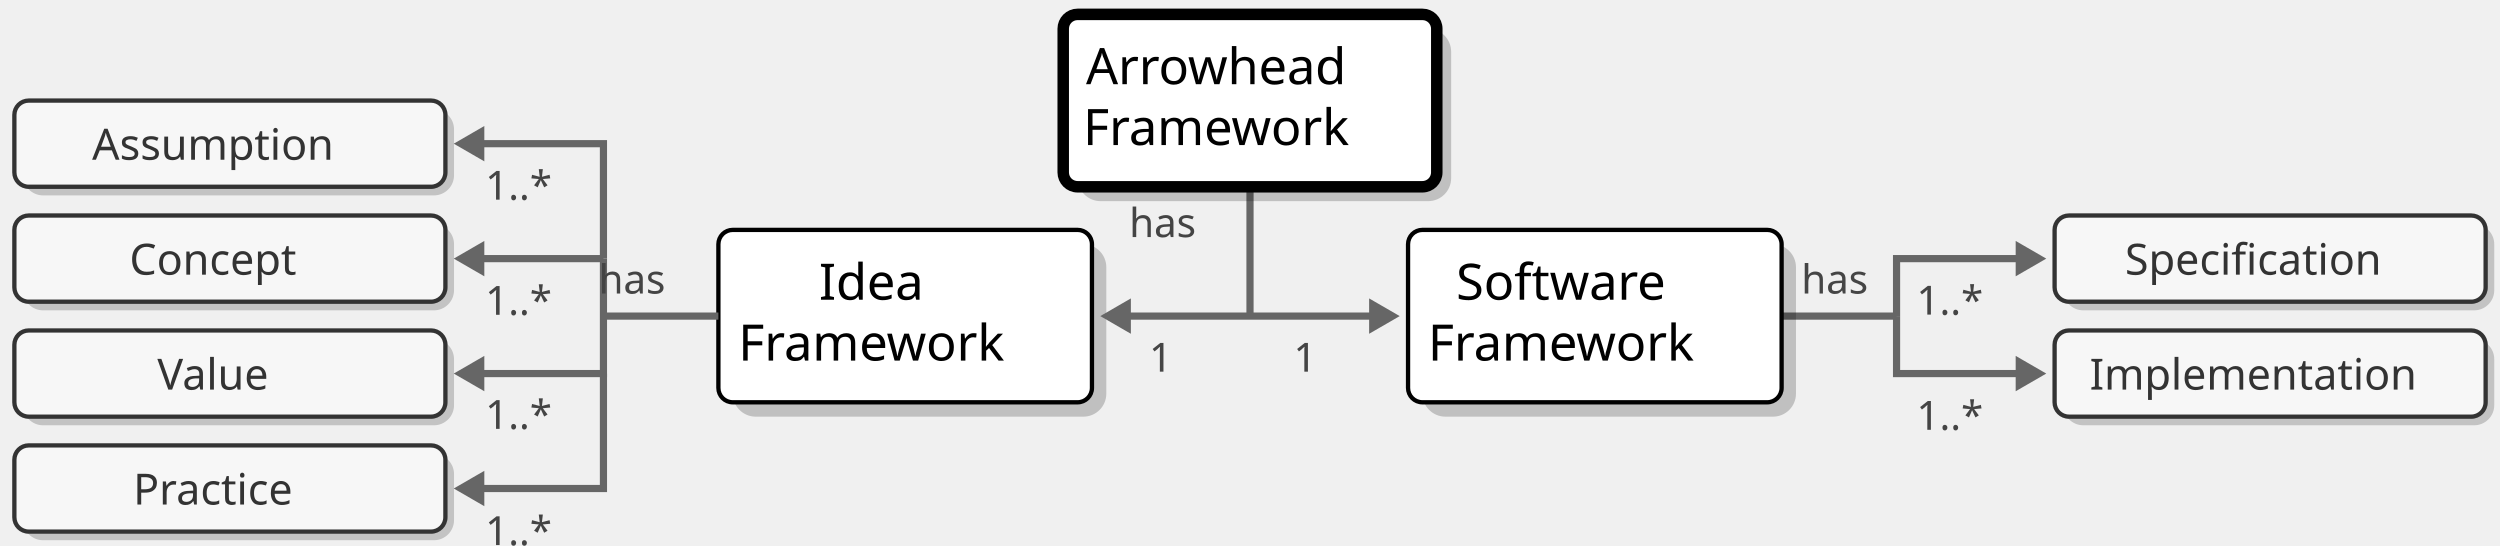
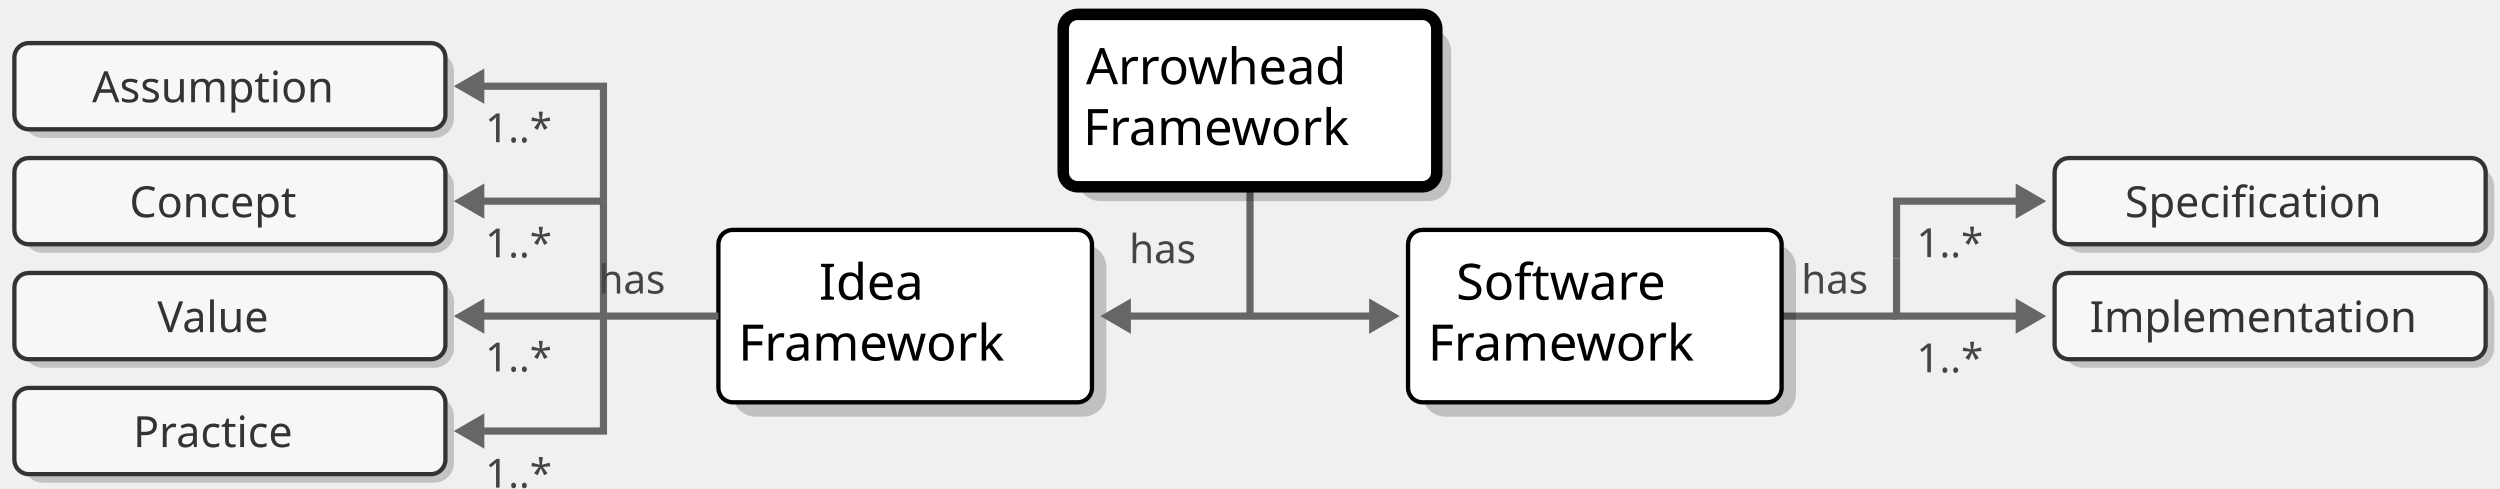
- <svg xmlns="http://www.w3.org/2000/svg" xmlns:xlink="http://www.w3.org/1999/xlink" width="174mm" height="38mm" version="1.1" viewBox="0 0 174 38" id="svg162">
+ <svg xmlns="http://www.w3.org/2000/svg" xmlns:xlink="http://www.w3.org/1999/xlink" width="174mm" height="34mm" version="1.1" viewBox="0 0 174 34" id="svg162">
  <defs id="defs5">
    <marker id="a" overflow="visible" orient="auto">
      <path transform="scale(0.4)" d="M 5.77,0 -2.88,5 V -5 Z" fill="context-stroke" fill-rule="evenodd" stroke="context-stroke" stroke-width="1pt" id="path2" />
    </marker>
    <marker id="e" overflow="visible" orient="auto">
      <path transform="scale(0.4)" d="M 5.77,0 -2.88,5 V -5 Z" fill="context-stroke" fill-rule="evenodd" stroke="context-stroke" stroke-width="1pt" id="path824" />
    </marker>
    <marker id="a-2" overflow="visible" orient="auto">
      <path transform="scale(0.4)" d="M 5.77,0 -2.88,5 V -5 Z" fill="context-stroke" fill-rule="evenodd" stroke="context-stroke" stroke-width="1pt" id="path2-3" />
    </marker>
    <marker id="a-3" overflow="visible" orient="auto">
      <path transform="scale(0.4)" d="M 5.77,0 -2.88,5 V -5 Z" fill="context-stroke" fill-rule="evenodd" stroke="context-stroke" stroke-width="1pt" id="path2-2" />
    </marker>
    <marker id="e-0" overflow="visible" orient="auto">
      <path transform="scale(0.4)" d="M 5.77,0 -2.88,5 V -5 Z" fill="context-stroke" fill-rule="evenodd" stroke="context-stroke" stroke-width="1pt" id="path824-9" />
    </marker>
    <marker id="a-7" overflow="visible" orient="auto">
      <path transform="scale(0.4)" d="M 5.77,0 -2.88,5 V -5 Z" fill="context-stroke" fill-rule="evenodd" stroke="context-stroke" stroke-width="1pt" id="path2-5" />
    </marker>
    <marker id="marker25589" overflow="visible" orient="auto">
      <path transform="scale(0.4)" d="M 5.77,0 -2.88,5 V -5 Z" fill="context-stroke" fill-rule="evenodd" stroke="context-stroke" stroke-width="1pt" id="path25587" />
    </marker>
    <marker id="a-0" overflow="visible" orient="auto">
      <path transform="scale(0.4)" d="M 5.77,0 -2.88,5 V -5 Z" fill="context-stroke" fill-rule="evenodd" stroke="context-stroke" stroke-width="1pt" id="path2-8" />
    </marker>
    <marker id="e-0-3" overflow="visible" orient="auto">
      <path transform="scale(0.4)" d="M 5.77,0 -2.88,5 V -5 Z" fill="context-stroke" fill-rule="evenodd" stroke="context-stroke" stroke-width="1pt" id="path824-9-9" />
    </marker>
  </defs>
  <path style="fill:none;stroke:#666666;stroke-width:0.5;stroke-linecap:butt;stroke-linejoin:miter;stroke-miterlimit:4;stroke-dasharray:none;stroke-opacity:1" d="m 124,22 h 8" id="path4155" />
  <path style="fill:none;stroke:#666666;stroke-width:0.5;stroke-linecap:butt;stroke-linejoin:miter;stroke-miterlimit:4;stroke-dasharray:none;stroke-opacity:1" d="m 87,13 v 9" id="path11043" />
-   <text x="87.39" y="16.501" style="font-size:2.8px;line-height:1.25;font-family:sans-serif;stroke-width:0.265" xml:space="preserve" id="use32783-0">
-     <tspan x="85.422" y="16.501" stroke-width="0.265" id="tspan6742-5" style="font-size:2.8px;text-align:end;text-anchor:end;fill:#444444;fill-opacity:1">has</tspan>
+   <text x="87.39" y="18.314" style="font-size:2.8px;line-height:1.25;font-family:sans-serif;stroke-width:0.265" xml:space="preserve" id="use32783-0">
+     <tspan x="85.422" y="18.314" stroke-width="0.265" id="tspan6742-5" style="font-size:2.8px;text-align:end;text-anchor:end;fill:#444444;fill-opacity:1">has</tspan>
  </text>
-   <g id="g32418" transform="translate(-37,-47)">
+   <g id="g32418" transform="translate(-37,-51)">
    <rect id="rect32252" x="38.6" y="54.6" width="30" height="6" rx="1.4" fill="none" opacity="0.913" stroke="#000000" stroke-linejoin="round" stroke-width="0.333" style="fill:#000000;fill-opacity:0.21;stroke:none;stroke-width:0.3;stroke-miterlimit:4;stroke-dasharray:none;stroke-opacity:1" />
    <rect id="rect9538-9" x="38" y="54" width="30" height="6" rx="1" fill="none" opacity="0.913" stroke="#000000" stroke-linejoin="round" stroke-width="0.333" style="opacity:1;fill:#f7f7f7;fill-opacity:1;stroke:#333333;stroke-width:0.3;stroke-miterlimit:4;stroke-dasharray:none;stroke-opacity:1" />
  </g>
-   <use x="0" y="0" xlink:href="#g32418" id="use3530" transform="translate(-4.9000001e-7,16)" width="100%" height="100%" />
-   <text x="15.992" y="11.117" font-size="3.5px" style="font-size:3px;line-height:1.25;font-family:sans-serif;stroke-width:0.265" xml:space="preserve" id="text9872-0">
-     <tspan x="15.992" y="11.117" font-size="3.5px" stroke-width="0.265" text-align="center" text-anchor="middle" id="tspan9870-5" style="font-size:3px;fill:#333333;fill-opacity:1">Assumption</tspan>
+   <use x="0" y="0" xlink:href="#g32418" id="use3530" transform="translate(-4.8999997e-7,16)" width="100%" height="100%" />
+   <text x="15.992" y="7.117" font-size="3.5px" style="font-size:3px;line-height:1.25;font-family:sans-serif;stroke-width:0.265" xml:space="preserve" id="text9872-0">
+     <tspan x="15.992" y="7.117" font-size="3.5px" stroke-width="0.265" text-align="center" text-anchor="middle" id="tspan9870-5" style="font-size:3px;fill:#333333;fill-opacity:1">Assumption</tspan>
  </text>
  <g id="g17080" transform="translate(73,-22)">
    <rect id="rect16734" x="2" y="24" width="26" height="12" rx="1.6" fill="none" opacity="0.913" stroke="#000000" stroke-linejoin="round" stroke-width="0.333" style="opacity:1;fill:#000000;fill-opacity:0.2;stroke:none;stroke-width:0.8;stroke-miterlimit:4;stroke-dasharray:none" />
    <rect id="rect1588" x="1" y="23" width="26" height="12" rx="1" fill="none" opacity="0.913" stroke="#000000" stroke-linejoin="round" stroke-width="0.333" style="opacity:1;fill:#ffffff;fill-opacity:1;stroke-width:0.8;stroke-miterlimit:4;stroke-dasharray:none" />
  </g>
  <g id="g1036" transform="translate(49,-7)">
    <rect id="rect1032" x="2" y="24" width="26" height="12" rx="1.6" fill="none" opacity="0.913" stroke="#000000" stroke-linejoin="round" stroke-width="0.333" style="opacity:1;fill:#000000;fill-opacity:0.2;stroke:none;stroke-width:0.8;stroke-miterlimit:4;stroke-dasharray:none" />
    <rect id="rect1034" x="1" y="23" width="26" height="12" rx="1" fill="none" opacity="0.913" stroke="#000000" stroke-linejoin="round" stroke-width="0.333" style="opacity:1;fill:#ffffff;fill-opacity:1;stroke-width:0.3;stroke-miterlimit:4;stroke-dasharray:none" />
  </g>
  <g id="g13806" transform="translate(73,-21.92695)">
    <text x="13.915" y="27.788" font-size="3.5px" style="line-height:1.25;font-family:sans-serif;stroke-width:0.265" xml:space="preserve" id="text1592">
      <tspan x="13.915" y="27.788" font-size="3.5px" stroke-width="0.265" text-align="center" text-anchor="middle" id="tspan1590">Arrowhead</tspan>
    </text>
    <text x="13.915" y="32.021" font-size="3.5px" style="line-height:1.25;font-family:sans-serif;stroke-width:0.265" xml:space="preserve" id="text10194">
      <tspan x="13.915" y="32.021" font-size="3.5px" stroke-width="0.265" text-align="center" text-anchor="middle" id="tspan10192">Framework</tspan>
    </text>
  </g>
-   <text x="15.992" y="27.117" font-size="3.5px" style="font-size:3px;line-height:1.25;font-family:sans-serif;stroke-width:0.265" xml:space="preserve" id="text3534">
-     <tspan x="15.992" y="27.117" font-size="3.5px" stroke-width="0.265" text-align="center" text-anchor="middle" id="tspan3532" style="font-size:3px;fill:#333333;fill-opacity:1">Value</tspan>
+   <text x="15.992" y="23.117" font-size="3.5px" style="font-size:3px;line-height:1.25;font-family:sans-serif;stroke-width:0.265" xml:space="preserve" id="text3534">
+     <tspan x="15.992" y="23.117" font-size="3.5px" stroke-width="0.265" text-align="center" text-anchor="middle" id="tspan3532" style="font-size:3px;fill:#333333;fill-opacity:1">Value</tspan>
  </text>
-   <use x="0" y="0" xlink:href="#g32418" id="use3536" transform="translate(-4.9000001e-7,8)" width="100%" height="100%" />
-   <text x="15.992" y="19.117" font-size="3.5px" style="font-size:3px;line-height:1.25;font-family:sans-serif;stroke-width:0.265" xml:space="preserve" id="text3540">
-     <tspan x="15.992" y="19.117" font-size="3.5px" stroke-width="0.265" text-align="center" text-anchor="middle" id="tspan3538" style="font-size:3px;fill:#333333;fill-opacity:1">Concept</tspan>
+   <use x="0" y="0" xlink:href="#g32418" id="use3536" transform="translate(-4.8999997e-7,8)" width="100%" height="100%" />
+   <text x="15.992" y="15.117" font-size="3.5px" style="font-size:3px;line-height:1.25;font-family:sans-serif;stroke-width:0.265" xml:space="preserve" id="text3540">
+     <tspan x="15.992" y="15.117" font-size="3.5px" stroke-width="0.265" text-align="center" text-anchor="middle" id="tspan3538" style="font-size:3px;fill:#333333;fill-opacity:1">Concept</tspan>
  </text>
-   <use x="0" y="0" xlink:href="#g32418" id="use3542" transform="translate(-4.9000001e-7,24)" width="100%" height="100%" />
-   <text x="15.992" y="35.117" font-size="3.5px" style="font-size:3px;line-height:1.25;font-family:sans-serif;stroke-width:0.265" xml:space="preserve" id="text3546">
-     <tspan x="15.992" y="35.117" font-size="3.5px" stroke-width="0.265" text-align="center" text-anchor="middle" id="tspan3544" style="font-size:3px;fill:#333333;fill-opacity:1">Practice</tspan>
+   <use x="0" y="0" xlink:href="#g32418" id="use3542" transform="translate(-4.8999997e-7,24)" width="100%" height="100%" />
+   <text x="15.992" y="31.117" font-size="3.5px" style="font-size:3px;line-height:1.25;font-family:sans-serif;stroke-width:0.265" xml:space="preserve" id="text3546">
+     <tspan x="15.992" y="31.117" font-size="3.5px" stroke-width="0.265" text-align="center" text-anchor="middle" id="tspan3544" style="font-size:3px;fill:#333333;fill-opacity:1">Practice</tspan>
  </text>
  <use x="0" y="0" xlink:href="#g32418" id="use5442" transform="translate(142,8)" width="100%" height="100%" />
-   <text x="157.992" y="19.117" font-size="3.5px" style="font-size:3px;line-height:1.25;font-family:sans-serif;stroke-width:0.265" xml:space="preserve" id="text5446">
-     <tspan x="157.992" y="19.117" font-size="3.5px" stroke-width="0.265" text-align="center" text-anchor="middle" id="tspan5444" style="font-size:3px;fill:#333333;fill-opacity:1">Specification</tspan>
+   <text x="157.992" y="15.117" font-size="3.5px" style="font-size:3px;line-height:1.25;font-family:sans-serif;stroke-width:0.265" xml:space="preserve" id="text5446">
+     <tspan x="157.992" y="15.117" font-size="3.5px" stroke-width="0.265" text-align="center" text-anchor="middle" id="tspan5444" style="font-size:3px;fill:#333333;fill-opacity:1">Specification</tspan>
  </text>
  <use x="0" y="0" xlink:href="#g32418" id="use5448" transform="translate(142,16)" width="100%" height="100%" />
-   <text x="157.992" y="27.117" font-size="3.5px" style="font-size:3px;line-height:1.25;font-family:sans-serif;stroke-width:0.265" xml:space="preserve" id="text5452">
-     <tspan x="157.992" y="27.117" font-size="3.5px" stroke-width="0.265" text-align="center" text-anchor="middle" id="tspan5450" style="font-size:3px;fill:#333333;fill-opacity:1">Implementation</tspan>
+   <text x="157.992" y="23.117" font-size="3.5px" style="font-size:3px;line-height:1.25;font-family:sans-serif;stroke-width:0.265" xml:space="preserve" id="text5452">
+     <tspan x="157.992" y="23.117" font-size="3.5px" stroke-width="0.265" text-align="center" text-anchor="middle" id="tspan5450" style="font-size:3px;fill:#333333;fill-opacity:1">Implementation</tspan>
  </text>
  <path d="m 87,22 h -9" marker-end="url(#a)" id="path8035" style="fill:none;stroke:#666666;stroke-width:0.5;stroke-miterlimit:4;stroke-dasharray:none" />
-   <path d="M 42,18 V 10 h -9" marker-end="url(#a)" id="path10175" style="fill:none;stroke:#666666;stroke-width:0.5;stroke-miterlimit:4;stroke-dasharray:none" />
-   <text x="42.568" y="13.898" style="font-size:2.8px;line-height:1.25;font-family:sans-serif;stroke-width:0.265" xml:space="preserve" id="text10316">
-     <tspan x="40.6" y="13.898" stroke-width="0.265" id="tspan10314" style="font-size:2.8px;text-align:end;text-anchor:end;fill:#444444;fill-opacity:1">1..*</tspan>
+   <path d="M 42,14 V 6 h -9" marker-end="url(#a)" id="path10175" style="fill:none;stroke:#666666;stroke-width:0.5;stroke-miterlimit:4;stroke-dasharray:none" />
+   <text x="42.568" y="9.898" style="font-size:2.8px;line-height:1.25;font-family:sans-serif;stroke-width:0.265" xml:space="preserve" id="text10316">
+     <tspan x="40.6" y="9.898" stroke-width="0.265" id="tspan10314" style="font-size:2.8px;text-align:end;text-anchor:end;fill:#444444;fill-opacity:1">1..*</tspan>
  </text>
-   <use x="0" y="0" xlink:href="#path10175" id="use11263" transform="matrix(1,0,0,-1,-4.9e-7,36)" width="100%" height="100%" />
-   <use x="0" y="0" xlink:href="#path10175" id="use11265" transform="matrix(1,0,0,-1,-4.9e-7,44)" width="100%" height="100%" />
-   <use x="0" y="0" xlink:href="#text10316" id="use11452" transform="translate(-4.9e-7,8.013443)" width="100%" height="100%" />
-   <use x="0" y="0" xlink:href="#text10316" id="use11454" transform="translate(-4.9e-7,15.95095)" width="100%" height="100%" />
-   <use x="0" y="0" xlink:href="#text10316" id="use11456" transform="translate(-4.9e-7,24.04033)" width="100%" height="100%" />
-   <text xml:space="preserve" style="font-size:2.8px;line-height:1.25;font-family:sans-serif;stroke-width:0.265" x="133.392" y="21.898" id="text11856">
-     <tspan id="tspan11854" style="font-size:2.8px;fill:#444444;fill-opacity:1;stroke-width:0.265" x="133.392" y="21.898">1..*</tspan>
+   <use x="0" y="0" xlink:href="#path10175" id="use11263" transform="matrix(1,0,0,-1,-4.8999998e-7,28)" width="100%" height="100%" />
+   <use x="0" y="0" xlink:href="#path10175" id="use11265" transform="matrix(1,0,0,-1,-4.8999998e-7,36)" width="100%" height="100%" />
+   <use x="0" y="0" xlink:href="#text10316" id="use11452" transform="translate(-4.8999998e-7,8.013443)" width="100%" height="100%" />
+   <use x="0" y="0" xlink:href="#text10316" id="use11454" transform="translate(-4.8999998e-7,15.95095)" width="100%" height="100%" />
+   <use x="0" y="0" xlink:href="#text10316" id="use11456" transform="translate(-4.8999998e-7,24.04033)" width="100%" height="100%" />
+   <text xml:space="preserve" style="font-size:2.8px;line-height:1.25;font-family:sans-serif;stroke-width:0.265" x="133.392" y="17.898" id="text11856">
+     <tspan id="tspan11854" style="font-size:2.8px;fill:#444444;fill-opacity:1;stroke-width:0.265" x="133.392" y="17.898">1..*</tspan>
  </text>
  <use x="0" y="0" xlink:href="#text11856" id="use18196" transform="translate(5.1e-7,8.013444)" width="100%" height="100%" />
  <use x="0" y="0" xlink:href="#g1036" id="use2092" transform="translate(48)" width="100%" height="100%" />
  <g id="g1046" transform="translate(49,-6.926949)">
    <text x="13.915" y="27.788" font-size="3.5px" style="line-height:1.25;font-family:sans-serif;stroke-width:0.265" xml:space="preserve" id="text1040">
      <tspan x="13.915" y="27.788" font-size="3.5px" stroke-width="0.265" text-align="center" text-anchor="middle" id="tspan1038">Idea</tspan>
    </text>
    <text x="13.915" y="32.021" font-size="3.5px" style="line-height:1.25;font-family:sans-serif;stroke-width:0.265" xml:space="preserve" id="text1044">
      <tspan x="13.915" y="32.021" font-size="3.5px" stroke-width="0.265" text-align="center" text-anchor="middle" id="tspan1042">Framework</tspan>
    </text>
  </g>
  <g id="g2102" transform="translate(97,-6.926949)">
    <text x="13.915" y="27.788" font-size="3.5px" style="line-height:1.25;font-family:sans-serif;stroke-width:0.265" xml:space="preserve" id="text2096">
      <tspan x="13.915" y="27.788" font-size="3.5px" stroke-width="0.265" text-align="center" text-anchor="middle" id="tspan2094">Software</tspan>
    </text>
    <text x="13.915" y="32.021" font-size="3.5px" style="line-height:1.25;font-family:sans-serif;stroke-width:0.265" xml:space="preserve" id="text2100">
      <tspan x="13.915" y="32.021" font-size="3.5px" stroke-width="0.265" text-align="center" text-anchor="middle" id="tspan2098">Framework</tspan>
    </text>
  </g>
-   <path d="M 42,18 H 33" marker-end="url(#a)" id="path3116" style="fill:none;stroke:#666666;stroke-width:0.5;stroke-miterlimit:4;stroke-dasharray:none" />
-   <use x="0" y="0" xlink:href="#path8035" id="use3577" transform="matrix(-1,0,0,1,174,-2.2e-7)" width="100%" height="100%" />
-   <path style="fill:none;stroke:#666666;stroke-width:0.5;stroke-linecap:butt;stroke-linejoin:miter;stroke-miterlimit:4;stroke-dasharray:none;stroke-opacity:1" d="M 50,22 H 42" id="path3678" />
+   <path d="m 42,14 h -9" marker-end="url(#a)" id="path3116" style="fill:none;stroke:#666666;stroke-width:0.5;stroke-miterlimit:4;stroke-dasharray:none" />
+   <use x="0" y="0" xlink:href="#path8035" id="use3577" transform="matrix(-1,0,0,1,174,-2.9e-7)" width="100%" height="100%" />
+   <path style="fill:none;stroke:#666666;stroke-width:0.5;stroke-linecap:butt;stroke-linejoin:miter;stroke-miterlimit:4;stroke-dasharray:none;stroke-opacity:1" d="m 50,22 h -8" id="path3678" />
  <text x="50.455" y="20.43" style="font-size:2.8px;line-height:1.25;font-family:sans-serif;stroke-width:0.265" xml:space="preserve" id="text3781">
    <tspan x="48.488" y="20.43" stroke-width="0.265" id="tspan3779" style="font-size:2.8px;text-align:end;text-anchor:end;fill:#444444;fill-opacity:1">has</tspan>
  </text>
-   <path d="m 132,22 v -4 h 9" marker-end="url(#a)" id="path4153" style="fill:none;stroke:#666666;stroke-width:0.5;stroke-miterlimit:4;stroke-dasharray:none" />
-   <use x="0" y="0" xlink:href="#path4153" id="use5048" transform="matrix(1,0,0,-1,-1.39e-6,44)" width="100%" height="100%" />
+   <path d="m 132,18 v -4 h 9" marker-end="url(#a)" id="path4153" style="fill:none;stroke:#666666;stroke-width:0.5;stroke-miterlimit:4;stroke-dasharray:none" />
+   <use x="0" y="0" xlink:href="#path4153" id="use5048" transform="matrix(1,0,0,-1,-1.39e-6,36)" width="100%" height="100%" />
  <text xml:space="preserve" style="font-size:2.8px;line-height:1.25;font-family:sans-serif;stroke-width:0.265" x="125.375" y="20.43" id="text5250">
    <tspan id="tspan5248" style="font-size:2.8px;fill:#454545;fill-opacity:1;stroke-width:0.265" x="125.375" y="20.43">has</tspan>
  </text>
-   <text x="95.781" y="25.869" style="font-size:2.8px;line-height:1.25;font-family:sans-serif;stroke-width:0.265" xml:space="preserve" id="text6584">
-     <tspan x="93.814" y="25.869" stroke-width="0.265" id="tspan6582" style="font-size:2.8px;text-align:end;text-anchor:end;fill:#444444;fill-opacity:1">1</tspan>
-   </text>
-   <text xml:space="preserve" style="font-size:2.8px;line-height:1.25;font-family:sans-serif;stroke-width:0.265" x="79.975" y="25.869" id="text7182">
-     <tspan id="tspan7180" style="font-size:2.8px;fill:#454545;fill-opacity:1;stroke-width:0.265" x="79.975" y="25.869">1</tspan>
-   </text>
</svg>
